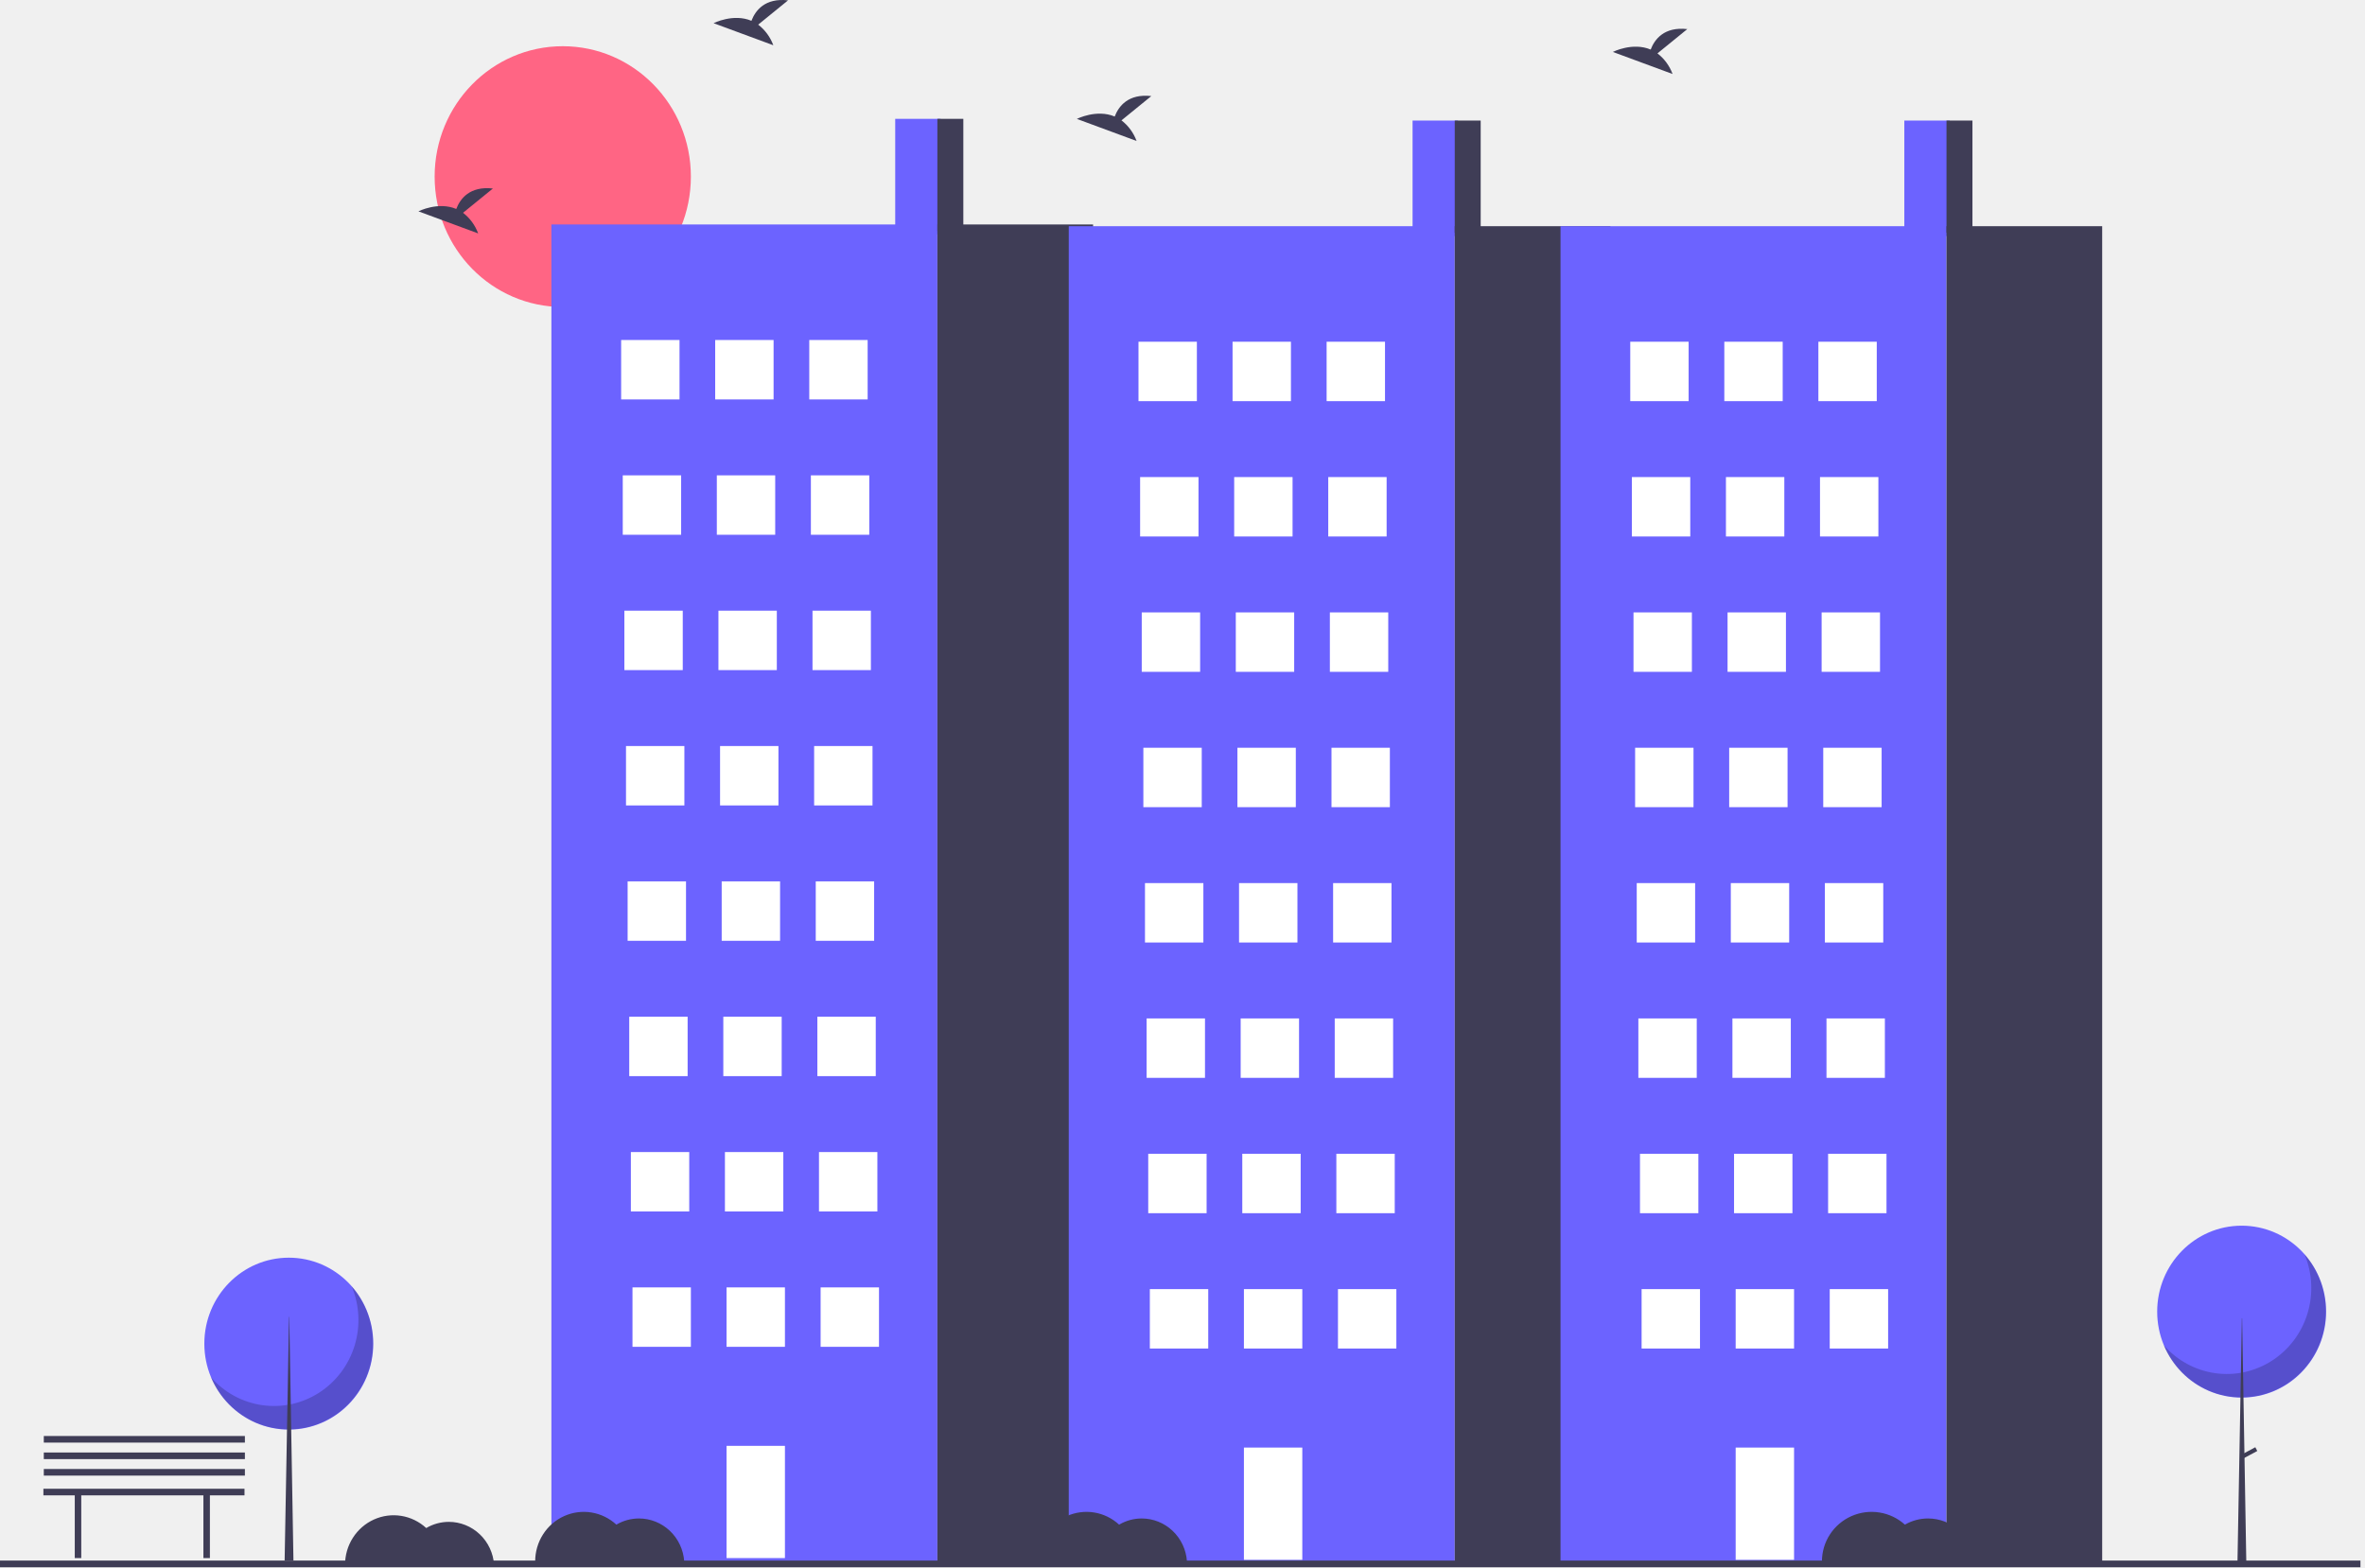
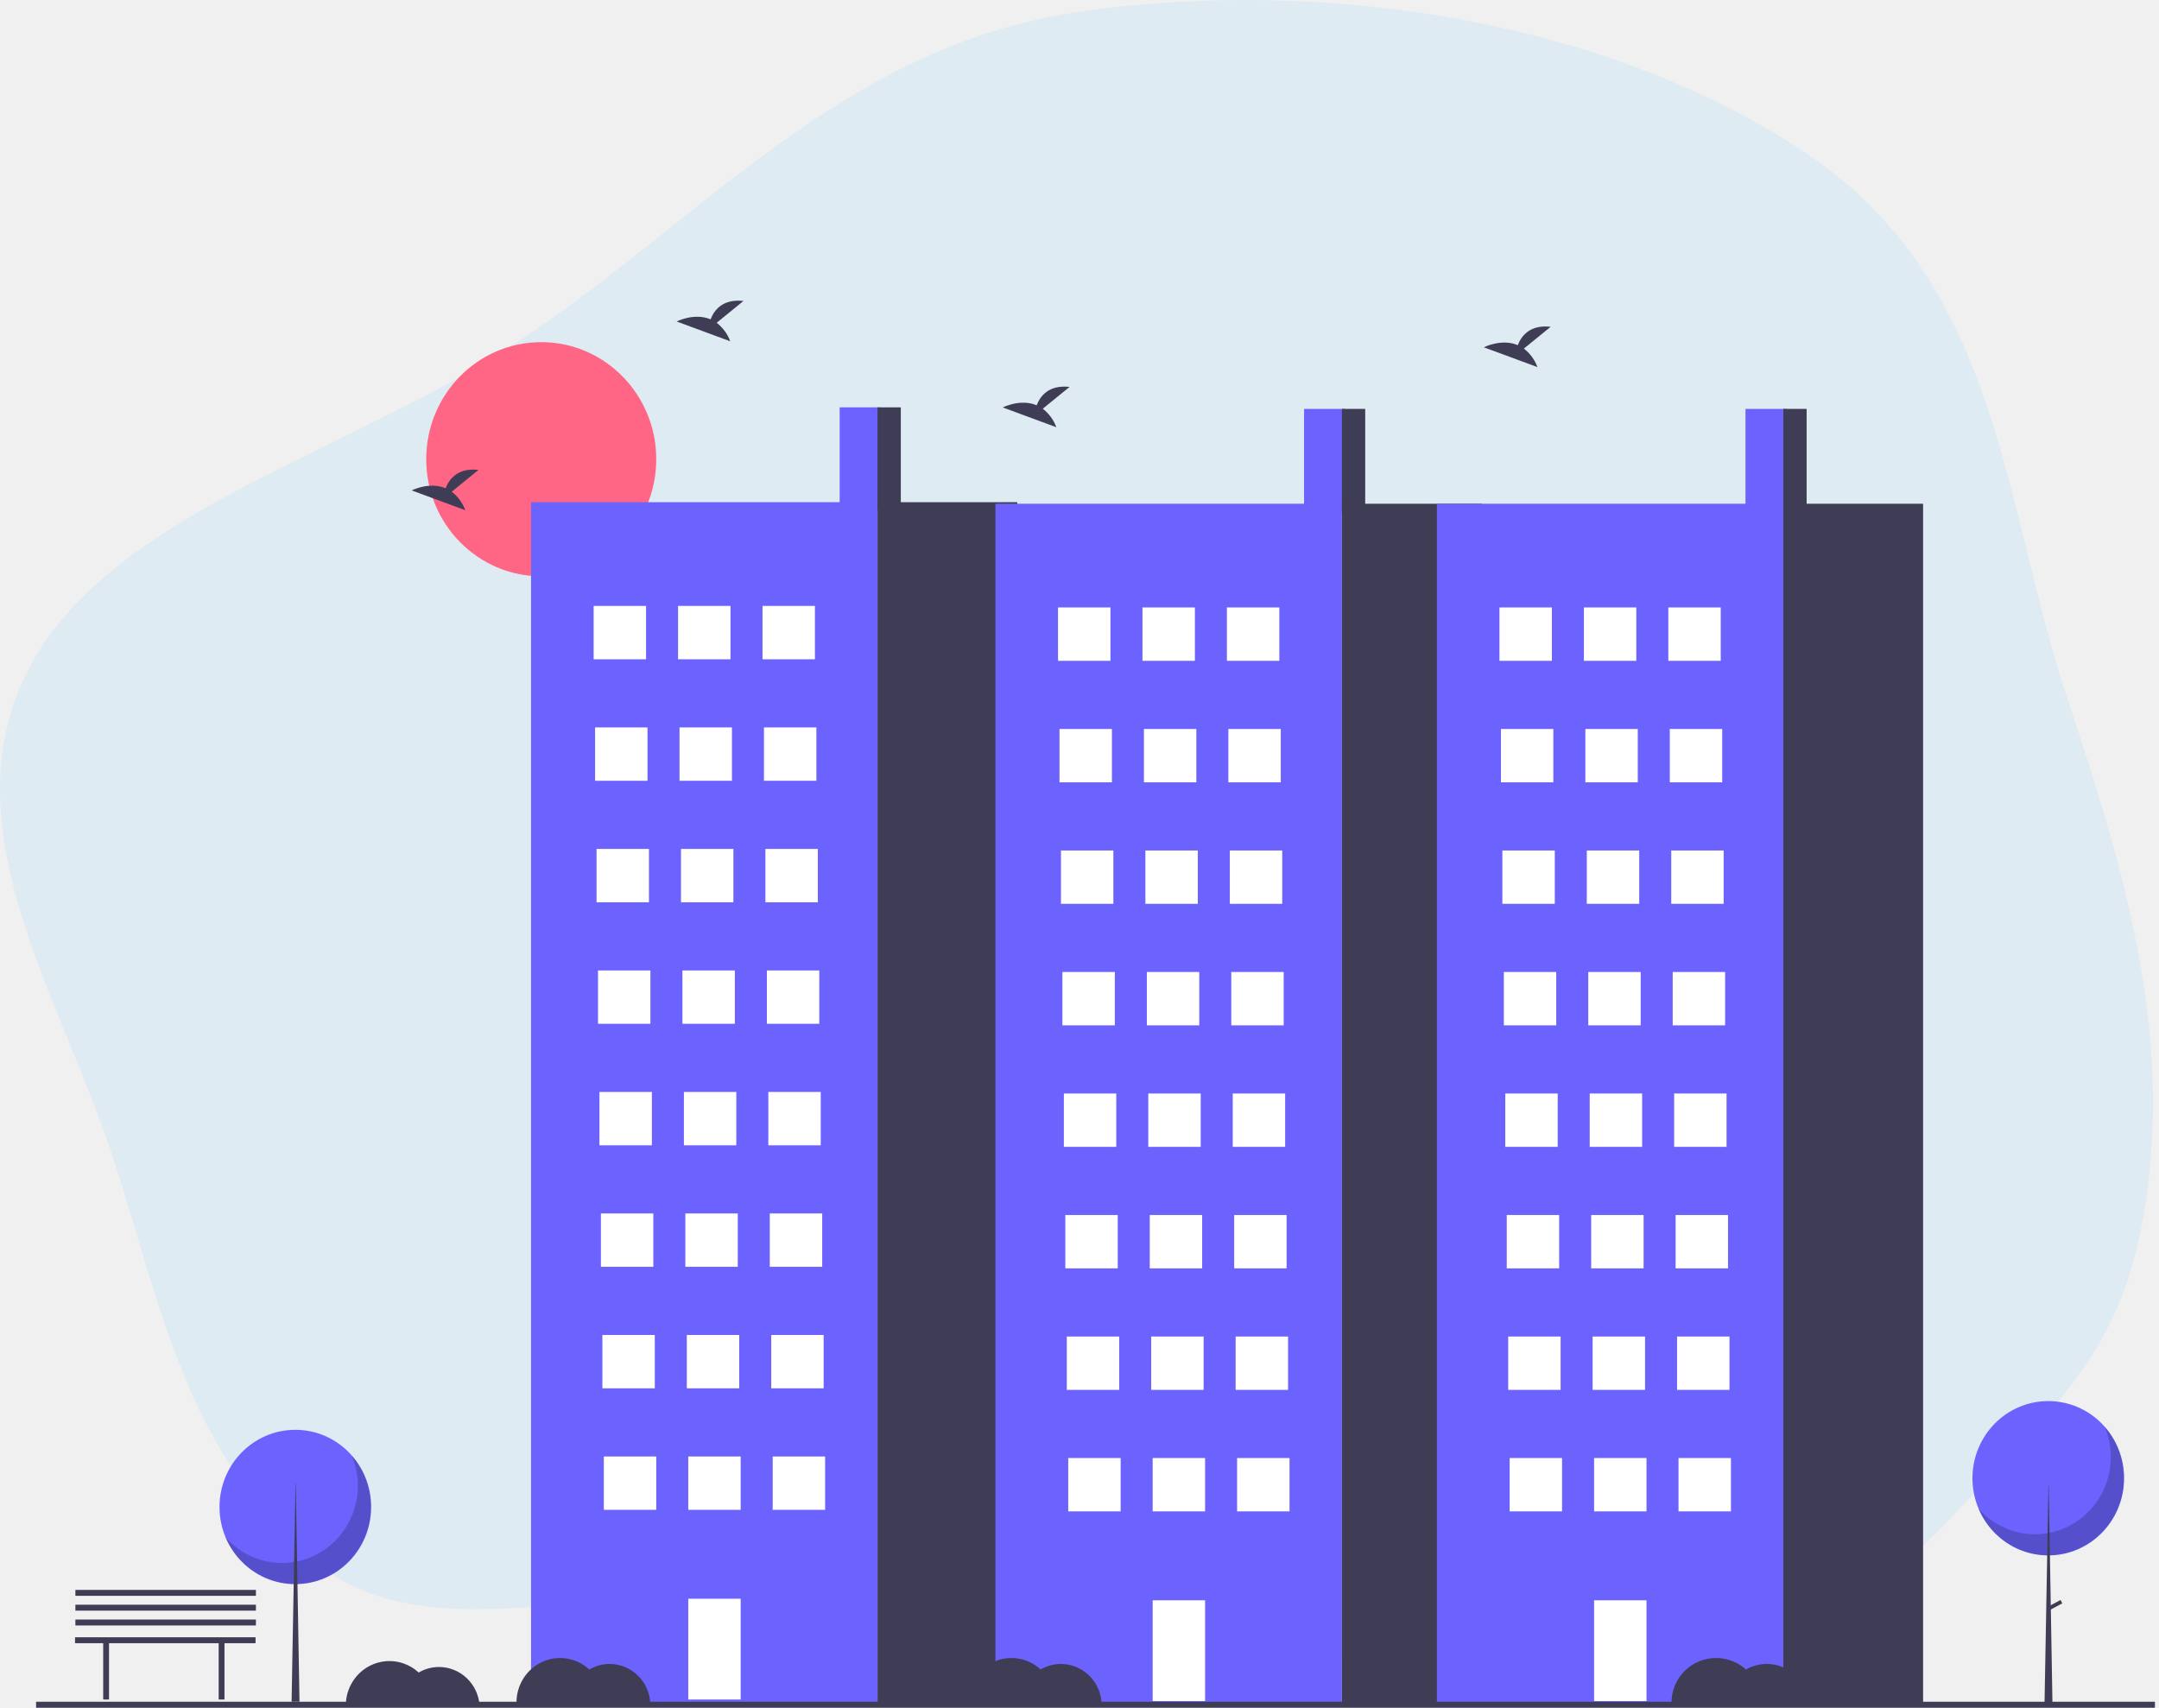
- <svg xmlns="http://www.w3.org/2000/svg" width="353" height="234" viewBox="0 0 353 234" fill="none">
-   <path d="M83.997 45.836C94.558 45.836 103.12 37.12 103.12 26.368C103.12 15.616 94.558 6.9 83.997 6.9C73.435 6.9 64.874 15.616 64.874 26.368C64.874 37.12 73.435 45.836 83.997 45.836Z" fill="#FF6584" />
-   <path d="M140.397 17.743H133.62V34.993H140.397V17.743Z" fill="#6C63FF" />
-   <path d="M139.914 33.514H82.302V233.121H139.914V33.514Z" fill="#6C63FF" />
-   <path d="M163.152 33.514H139.914V233.121H163.152V33.514Z" fill="#3F3D56" />
-   <path d="M101.425 50.764H92.711V59.636H101.425V50.764Z" fill="white" />
-   <path d="M115.465 50.764H106.75V59.636H115.465V50.764Z" fill="white" />
-   <path d="M129.505 50.764H120.791V59.636H129.505V50.764Z" fill="white" />
-   <path d="M101.667 70.971H92.953V79.843H101.667V70.971Z" fill="white" />
-   <path d="M115.707 70.971H106.993V79.843H115.707V70.971Z" fill="white" />
-   <path d="M129.747 70.971H121.032V79.843H129.747V70.971Z" fill="white" />
-   <path d="M101.909 91.178H93.195V100.05H101.909V91.178Z" fill="white" />
-   <path d="M115.949 91.178H107.235V100.05H115.949V91.178Z" fill="white" />
-   <path d="M129.989 91.178H121.274V100.05H129.989V91.178Z" fill="white" />
-   <path d="M102.151 111.386H93.437V120.257H102.151V111.386Z" fill="white" />
-   <path d="M116.191 111.386H107.477V120.257H116.191V111.386Z" fill="white" />
-   <path d="M130.231 111.386H121.517V120.257H130.231V111.386Z" fill="white" />
-   <path d="M102.394 131.593H93.679V140.464H102.394V131.593Z" fill="white" />
-   <path d="M116.433 131.593H107.719V140.464H116.433V131.593Z" fill="white" />
-   <path d="M130.473 131.593H121.759V140.464H130.473V131.593Z" fill="white" />
-   <path d="M102.636 151.8H93.921V160.671H102.636V151.8Z" fill="white" />
-   <path d="M116.675 151.8H107.961V160.671H116.675V151.8Z" fill="white" />
-   <path d="M130.715 151.8H122V160.671H130.715V151.8Z" fill="white" />
-   <path d="M102.877 172.007H94.163V180.878H102.877V172.007Z" fill="white" />
-   <path d="M116.917 172.007H108.203V180.878H116.917V172.007Z" fill="white" />
-   <path d="M130.957 172.007H122.243V180.878H130.957V172.007Z" fill="white" />
-   <path d="M103.12 192.214H94.405V201.086H103.12V192.214Z" fill="white" />
-   <path d="M117.159 192.214H108.445V201.086H117.159V192.214Z" fill="white" />
-   <path d="M117.159 215.871H108.445V232.628H117.159V215.871Z" fill="white" />
-   <path d="M131.199 192.214H122.485V201.086H131.199V192.214Z" fill="white" />
-   <path d="M143.787 17.743H139.914V34.5H143.787V17.743Z" fill="#3F3D56" />
-   <path d="M43.107 213.447C50.07 213.447 55.714 207.701 55.714 200.613C55.714 193.525 50.07 187.778 43.107 187.778C36.144 187.778 30.5 193.525 30.5 200.613C30.5 207.701 36.144 213.447 43.107 213.447Z" fill="#6C63FF" />
-   <path opacity="0.2" d="M52.485 192.04C53.661 194.841 53.82 197.976 52.935 200.885C52.05 203.794 50.177 206.287 47.652 207.92C45.127 209.553 42.113 210.219 39.15 209.798C36.187 209.377 33.468 207.898 31.478 205.624C32.196 207.335 33.272 208.866 34.629 210.112C35.986 211.358 37.594 212.289 39.34 212.839C41.085 213.39 42.928 213.548 44.739 213.302C46.551 213.055 48.288 212.411 49.831 211.414C51.374 210.416 52.685 209.089 53.674 207.524C54.663 205.959 55.306 204.195 55.559 202.352C55.811 200.509 55.667 198.632 55.136 196.852C54.605 195.071 53.701 193.43 52.485 192.04Z" fill="black" />
-   <path d="M43.142 196.613H43.177L43.8 233H42.484L43.142 196.613Z" fill="#3F3D56" />
-   <path d="M334.589 208.669C341.552 208.669 347.196 202.922 347.196 195.834C347.196 188.746 341.552 183 334.589 183C327.627 183 321.982 188.746 321.982 195.834C321.982 202.922 327.627 208.669 334.589 208.669Z" fill="#6C63FF" />
-   <path opacity="0.2" d="M343.967 187.262C345.143 190.062 345.303 193.197 344.417 196.106C343.532 199.015 341.659 201.509 339.134 203.142C336.609 204.775 333.595 205.44 330.633 205.02C327.67 204.599 324.95 203.119 322.96 200.845C323.679 202.556 324.754 204.088 326.111 205.334C327.469 206.58 329.076 207.51 330.822 208.061C332.568 208.612 334.41 208.769 336.222 208.523C338.033 208.277 339.771 207.633 341.314 206.635C342.856 205.638 344.168 204.31 345.157 202.746C346.146 201.181 346.788 199.416 347.041 197.573C347.293 195.73 347.149 193.854 346.618 192.073C346.088 190.293 345.183 188.651 343.967 187.262H343.967Z" fill="black" />
-   <path d="M334.624 196.82H334.659L335.282 233.207H333.966L334.624 196.82Z" fill="#3F3D56" />
-   <path d="M336.92 216.64L336.629 216.078L334.545 217.195L334.836 217.757L336.92 216.64Z" fill="#3F3D56" />
-   <path d="M69.112 31.772L73.569 28.144C70.107 27.755 68.684 29.677 68.102 31.198C65.397 30.055 62.453 31.554 62.453 31.554L71.37 34.849C70.92 33.626 70.137 32.559 69.112 31.772Z" fill="#3F3D56" />
-   <path d="M167.391 17.972L171.847 14.344C168.385 13.955 166.963 15.877 166.38 17.398C163.676 16.255 160.731 17.753 160.731 17.753L169.648 21.049C169.198 19.826 168.415 18.759 167.391 17.972Z" fill="#3F3D56" />
-   <path d="M113.168 3.68L117.625 0.051C114.162 -0.338 112.74 1.584 112.158 3.106C109.453 1.962 106.508 3.461 106.508 3.461L115.425 6.756C114.976 5.533 114.192 4.466 113.168 3.68Z" fill="#3F3D56" />
-   <path d="M36.494 222.278H6.478V223.264H11.159V232.628H12.127V223.264H30.361V232.628H31.329V223.264H36.494V222.278Z" fill="#3F3D56" />
-   <path d="M66.994 227.221C65.809 227.221 64.645 227.539 63.62 228.143C62.578 227.184 61.286 226.553 59.899 226.328C58.512 226.102 57.091 226.292 55.808 226.872C54.525 227.453 53.435 228.401 52.671 229.6C51.906 230.799 51.5 232.199 51.502 233.628H73.748C73.626 231.889 72.862 230.261 71.609 229.072C70.356 227.883 68.707 227.222 66.994 227.221Z" fill="#3F3D56" />
-   <path d="M95.374 226.714C94.189 226.714 93.025 227.032 91.999 227.636C90.958 226.677 89.665 226.046 88.278 225.821C86.892 225.595 85.471 225.785 84.188 226.365C82.904 226.946 81.814 227.894 81.05 229.093C80.286 230.292 79.88 231.692 79.881 233.121H102.127C102.006 231.382 101.242 229.754 99.988 228.565C98.735 227.376 97.086 226.715 95.374 226.714Z" fill="#3F3D56" />
-   <path d="M217.619 18H210.841V35.25H217.619V18Z" fill="#6C63FF" />
-   <path d="M217.135 33.772H159.523V233.378H217.135V33.772Z" fill="#6C63FF" />
-   <path d="M240.373 33.772H217.135V233.378H240.373V33.772Z" fill="#3F3D56" />
-   <path d="M178.646 51.021H169.932V59.893H178.646V51.021Z" fill="white" />
-   <path d="M192.686 51.021H183.972V59.893H192.686V51.021Z" fill="white" />
-   <path d="M206.726 51.021H198.012V59.893H206.726V51.021Z" fill="white" />
-   <path d="M178.889 71.228H170.174V80.1H178.889V71.228Z" fill="white" />
-   <path d="M192.928 71.228H184.214V80.1H192.928V71.228Z" fill="white" />
-   <path d="M206.968 71.228H198.254V80.1H206.968V71.228Z" fill="white" />
-   <path d="M179.131 91.436H170.417V100.307H179.131V91.436Z" fill="white" />
-   <path d="M193.17 91.436H184.456V100.307H193.17V91.436Z" fill="white" />
-   <path d="M207.21 91.436H198.496V100.307H207.21V91.436Z" fill="white" />
-   <path d="M179.373 111.643H170.658V120.514H179.373V111.643Z" fill="white" />
-   <path d="M193.413 111.643H184.698V120.514H193.413V111.643Z" fill="white" />
-   <path d="M207.452 111.643H198.738V120.514H207.452V111.643Z" fill="white" />
-   <path d="M179.615 131.85H170.9V140.721H179.615V131.85Z" fill="white" />
-   <path d="M193.655 131.85H184.94V140.721H193.655V131.85Z" fill="white" />
-   <path d="M207.694 131.85H198.98V140.721H207.694V131.85Z" fill="white" />
-   <path d="M179.857 152.057H171.143V160.928H179.857V152.057Z" fill="white" />
-   <path d="M193.896 152.057H185.182V160.928H193.896V152.057Z" fill="white" />
-   <path d="M207.936 152.057H199.222V160.928H207.936V152.057Z" fill="white" />
-   <path d="M180.099 172.264H171.385V181.136H180.099V172.264Z" fill="white" />
-   <path d="M194.139 172.264H185.424V181.136H194.139V172.264Z" fill="white" />
-   <path d="M208.179 172.264H199.464V181.136H208.179V172.264Z" fill="white" />
-   <path d="M180.341 192.471H171.626V201.343H180.341V192.471Z" fill="white" />
-   <path d="M194.381 192.471H185.667V201.343H194.381V192.471Z" fill="white" />
-   <path d="M194.381 216.128H185.667V232.886H194.381V216.128Z" fill="white" />
-   <path d="M208.42 192.471H199.706V201.343H208.42V192.471Z" fill="white" />
-   <path d="M221.008 18H217.135V34.757H221.008V18Z" fill="#3F3D56" />
-   <path d="M36.553 219.329H6.537V220.315H36.553V219.329Z" fill="#3F3D56" />
-   <path d="M36.553 216.865H6.537V217.851H36.553V216.865Z" fill="#3F3D56" />
-   <path d="M36.553 214.401H6.537V215.386H36.553V214.401Z" fill="#3F3D56" />
-   <path d="M170.414 226.714C169.229 226.714 168.065 227.032 167.039 227.636C165.998 226.677 164.705 226.046 163.319 225.821C161.932 225.595 160.511 225.785 159.227 226.365C157.944 226.946 156.854 227.894 156.09 229.093C155.326 230.292 154.92 231.692 154.921 233.121H177.167C177.046 231.382 176.282 229.754 175.028 228.565C173.775 227.376 172.126 226.715 170.414 226.714Z" fill="#3F3D56" />
-   <path d="M291.019 18H284.241V35.25H291.019V18Z" fill="#6C63FF" />
-   <path d="M290.535 33.772H232.923V233.378H290.535V33.772Z" fill="#6C63FF" />
-   <path d="M313.773 33.772H290.535V233.378H313.773V33.772Z" fill="#3F3D56" />
-   <path d="M252.046 51.021H243.332V59.893H252.046V51.021Z" fill="white" />
-   <path d="M266.086 51.021H257.372V59.893H266.086V51.021Z" fill="white" />
-   <path d="M280.126 51.021H271.412V59.893H280.126V51.021Z" fill="white" />
-   <path d="M252.289 71.228H243.574V80.1H252.289V71.228Z" fill="white" />
-   <path d="M266.328 71.228H257.614V80.1H266.328V71.228Z" fill="white" />
-   <path d="M280.368 71.228H271.654V80.1H280.368V71.228Z" fill="white" />
-   <path d="M252.531 91.436H243.816V100.307H252.531V91.436Z" fill="white" />
-   <path d="M266.57 91.436H257.856V100.307H266.57V91.436Z" fill="white" />
-   <path d="M280.61 91.436H271.896V100.307H280.61V91.436Z" fill="white" />
-   <path d="M252.772 111.643H244.058V120.514H252.772V111.643Z" fill="white" />
-   <path d="M266.812 111.643H258.098V120.514H266.812V111.643Z" fill="white" />
-   <path d="M280.852 111.643H272.138V120.514H280.852V111.643Z" fill="white" />
-   <path d="M253.015 131.85H244.3V140.721H253.015V131.85Z" fill="white" />
-   <path d="M267.054 131.85H258.34V140.721H267.054V131.85Z" fill="white" />
-   <path d="M281.094 131.85H272.38V140.721H281.094V131.85Z" fill="white" />
-   <path d="M253.257 152.057H244.542V160.928H253.257V152.057Z" fill="white" />
-   <path d="M267.297 152.057H258.582V160.928H267.297V152.057Z" fill="white" />
-   <path d="M281.336 152.057H272.622V160.928H281.336V152.057Z" fill="white" />
-   <path d="M253.499 172.264H244.785V181.136H253.499V172.264Z" fill="white" />
-   <path d="M267.539 172.264H258.824V181.136H267.539V172.264Z" fill="white" />
-   <path d="M281.578 172.264H272.864V181.136H281.578V172.264Z" fill="white" />
-   <path d="M253.741 192.471H245.026V201.343H253.741V192.471Z" fill="white" />
-   <path d="M267.781 192.471H259.066V201.343H267.781V192.471Z" fill="white" />
-   <path d="M267.781 216.128H259.066V232.886H267.781V216.128Z" fill="white" />
-   <path d="M281.821 192.471H273.106V201.343H281.821V192.471Z" fill="white" />
-   <path d="M294.408 18H290.535V34.757H294.408V18Z" fill="#3F3D56" />
-   <path d="M352.321 233H0V234H352.321V233Z" fill="#3F3D56" />
-   <path d="M247.391 7.972L251.847 4.344C248.385 3.955 246.963 5.877 246.38 7.398C243.676 6.255 240.731 7.754 240.731 7.754L249.648 11.049C249.198 9.826 248.415 8.759 247.391 7.972Z" fill="#3F3D56" />
-   <path d="M287.774 226.714C286.563 226.714 285.374 227.032 284.326 227.636C283.262 226.677 281.941 226.046 280.524 225.821C279.107 225.595 277.655 225.785 276.344 226.365C275.033 226.946 273.919 227.894 273.138 229.093C272.357 230.292 271.942 231.692 271.944 233.121H294.674C294.55 231.382 293.77 229.754 292.489 228.565C291.209 227.376 289.524 226.715 287.774 226.714Z" fill="#3F3D56" />
+ <svg xmlns="http://www.w3.org/2000/svg" width="359" height="284" viewBox="0 0 359 284" fill="none">
+   <path fill-rule="evenodd" clip-rule="evenodd" d="M179.025 2.032C221.233 -4.232 269.312 4.027 301.428 26.252C332.646 47.857 333.22 84.513 343.7 115.993C352.388 142.095 360.182 167.642 357.442 194.521C354.554 222.85 344.898 230.662 323.282 253.559C300.772 277.404 273.645 271.901 235.811 274.731C198.871 277.495 173.167 279.915 139.322 268.063C110.986 258.139 73.894 277.459 52.572 259.862C30.883 241.964 26.614 216.328 18.794 192.485C10.046 165.816 -8.227 138.153 4.197 112.383C16.756 86.335 55.578 76.138 83.336 58.617C115.093 38.572 138.867 7.991 179.025 2.032Z" fill="#CCE6F4" fill-opacity="0.5" />
+   <path d="M89.997 95.836C100.558 95.836 109.12 87.12 109.12 76.368C109.12 65.616 100.558 56.9 89.997 56.9C79.435 56.9 70.874 65.616 70.874 76.368C70.874 87.12 79.435 95.836 89.997 95.836Z" fill="#FF6584" />
+   <path d="M146.397 67.743H139.62V84.993H146.397V67.743Z" fill="#6C63FF" />
+   <path d="M145.914 83.514H88.302V283.121H145.914V83.514Z" fill="#6C63FF" />
+   <path d="M169.152 83.514H145.914V283.121H169.152V83.514Z" fill="#3F3D56" />
+   <path d="M107.425 100.764H98.711V109.636H107.425V100.764Z" fill="white" />
+   <path d="M121.465 100.764H112.75V109.636H121.465V100.764Z" fill="white" />
+   <path d="M135.505 100.764H126.791V109.636H135.505V100.764Z" fill="white" />
+   <path d="M107.667 120.971H98.953V129.843H107.667V120.971Z" fill="white" />
+   <path d="M121.707 120.971H112.993V129.843H121.707V120.971Z" fill="white" />
+   <path d="M135.747 120.971H127.032V129.843H135.747V120.971Z" fill="white" />
+   <path d="M107.909 141.178H99.195V150.05H107.909V141.178Z" fill="white" />
+   <path d="M121.949 141.178H113.235V150.05H121.949V141.178Z" fill="white" />
+   <path d="M135.989 141.178H127.274V150.05H135.989V141.178Z" fill="white" />
+   <path d="M108.151 161.386H99.437V170.257H108.151V161.386Z" fill="white" />
+   <path d="M122.191 161.386H113.477V170.257H122.191V161.386Z" fill="white" />
+   <path d="M136.231 161.386H127.517V170.257H136.231V161.386Z" fill="white" />
+   <path d="M108.394 181.593H99.679V190.464H108.394V181.593Z" fill="white" />
+   <path d="M122.433 181.593H113.719V190.464H122.433V181.593Z" fill="white" />
+   <path d="M136.473 181.593H127.759V190.464H136.473V181.593Z" fill="white" />
+   <path d="M108.635 201.8H99.921V210.671H108.635V201.8Z" fill="white" />
+   <path d="M122.675 201.8H113.961V210.671H122.675V201.8Z" fill="white" />
+   <path d="M136.715 201.8H128V210.671H136.715V201.8Z" fill="white" />
+   <path d="M108.877 222.007H100.163V230.878H108.877V222.007Z" fill="white" />
+   <path d="M122.917 222.007H114.203V230.878H122.917V222.007Z" fill="white" />
+   <path d="M136.957 222.007H128.243V230.878H136.957V222.007Z" fill="white" />
+   <path d="M109.12 242.214H100.405V251.086H109.12V242.214Z" fill="white" />
+   <path d="M123.159 242.214H114.445V251.086H123.159V242.214Z" fill="white" />
+   <path d="M123.159 265.871H114.445V282.628H123.159V265.871Z" fill="white" />
+   <path d="M137.199 242.214H128.485V251.086H137.199V242.214Z" fill="white" />
+   <path d="M149.787 67.743H145.914V84.5H149.787V67.743Z" fill="#3F3D56" />
+   <path d="M49.107 263.447C56.07 263.447 61.714 257.701 61.714 250.613C61.714 243.525 56.07 237.778 49.107 237.778C42.144 237.778 36.5 243.525 36.5 250.613C36.5 257.701 42.144 263.447 49.107 263.447Z" fill="#6C63FF" />
+   <path opacity="0.2" d="M58.485 242.04C59.661 244.841 59.82 247.976 58.935 250.885C58.05 253.794 56.177 256.287 53.652 257.92C51.127 259.553 48.113 260.219 45.15 259.798C42.187 259.377 39.468 257.898 37.478 255.624C38.196 257.335 39.272 258.866 40.629 260.112C41.986 261.358 43.594 262.289 45.34 262.839C47.085 263.39 48.928 263.548 50.739 263.302C52.551 263.055 54.288 262.411 55.831 261.414C57.374 260.416 58.685 259.089 59.674 257.524C60.663 255.959 61.306 254.195 61.559 252.352C61.811 250.509 61.667 248.632 61.136 246.852C60.605 245.071 59.701 243.43 58.485 242.04Z" fill="black" />
+   <path d="M49.142 246.613H49.177L49.8 283H48.484L49.142 246.613Z" fill="#3F3D56" />
+   <path d="M340.589 258.669C347.552 258.669 353.196 252.922 353.196 245.834C353.196 238.746 347.552 233 340.589 233C333.627 233 327.982 238.746 327.982 245.834C327.982 252.922 333.627 258.669 340.589 258.669Z" fill="#6C63FF" />
+   <path opacity="0.2" d="M349.967 237.262C351.143 240.062 351.303 243.197 350.417 246.106C349.532 249.015 347.659 251.509 345.134 253.142C342.609 254.775 339.595 255.44 336.633 255.02C333.67 254.599 330.95 253.119 328.96 250.845C329.679 252.556 330.754 254.088 332.111 255.334C333.469 256.58 335.076 257.51 336.822 258.061C338.568 258.612 340.41 258.769 342.222 258.523C344.033 258.277 345.771 257.633 347.314 256.635C348.856 255.638 350.168 254.31 351.157 252.746C352.146 251.181 352.788 249.416 353.041 247.573C353.293 245.73 353.149 243.854 352.618 242.073C352.088 240.293 351.183 238.651 349.967 237.262H349.967Z" fill="black" />
+   <path d="M340.624 246.82H340.659L341.282 283.207H339.966L340.624 246.82Z" fill="#3F3D56" />
+   <path d="M342.92 266.64L342.629 266.078L340.545 267.195L340.836 267.757L342.92 266.64Z" fill="#3F3D56" />
+   <path d="M75.112 81.772L79.569 78.144C76.107 77.755 74.684 79.677 74.102 81.198C71.397 80.055 68.453 81.554 68.453 81.554L77.37 84.849C76.92 83.626 76.137 82.559 75.112 81.772Z" fill="#3F3D56" />
+   <path d="M173.391 67.972L177.847 64.344C174.385 63.955 172.963 65.877 172.38 67.399C169.676 66.255 166.731 67.754 166.731 67.754L175.648 71.049C175.198 69.826 174.415 68.759 173.391 67.972Z" fill="#3F3D56" />
+   <path d="M119.168 53.68L123.625 50.051C120.162 49.662 118.74 51.584 118.158 53.106C115.453 51.962 112.508 53.461 112.508 53.461L121.425 56.756C120.976 55.533 120.192 54.466 119.168 53.68Z" fill="#3F3D56" />
+   <path d="M42.494 272.278H12.478V273.264H17.159V282.628H18.127V273.264H36.361V282.628H37.329V273.264H42.494V272.278Z" fill="#3F3D56" />
+   <path d="M72.994 277.221C71.809 277.221 70.645 277.539 69.62 278.143C68.578 277.184 67.286 276.553 65.899 276.328C64.512 276.102 63.091 276.292 61.808 276.872C60.525 277.453 59.435 278.401 58.671 279.6C57.906 280.799 57.5 282.199 57.502 283.628H79.748C79.626 281.889 78.862 280.261 77.609 279.072C76.356 277.883 74.707 277.222 72.994 277.221Z" fill="#3F3D56" />
+   <path d="M101.373 276.714C100.189 276.714 99.025 277.032 97.999 277.635C96.958 276.677 95.665 276.046 94.278 275.821C92.892 275.595 91.471 275.784 90.188 276.365C88.904 276.946 87.814 277.894 87.05 279.093C86.286 280.292 85.88 281.692 85.881 283.121H108.127C108.006 281.382 107.242 279.754 105.988 278.565C104.735 277.376 103.086 276.715 101.373 276.714Z" fill="#3F3D56" />
+   <path d="M223.619 68H216.841V85.25H223.619V68Z" fill="#6C63FF" />
+   <path d="M223.135 83.772H165.523V283.378H223.135V83.772Z" fill="#6C63FF" />
+   <path d="M246.373 83.772H223.135V283.378H246.373V83.772Z" fill="#3F3D56" />
+   <path d="M184.646 101.021H175.932V109.893H184.646V101.021Z" fill="white" />
+   <path d="M198.686 101.021H189.972V109.893H198.686V101.021Z" fill="white" />
+   <path d="M212.726 101.021H204.012V109.893H212.726V101.021Z" fill="white" />
+   <path d="M184.889 121.229H176.174V130.1H184.889V121.229Z" fill="white" />
+   <path d="M198.928 121.229H190.214V130.1H198.928V121.229Z" fill="white" />
+   <path d="M212.968 121.229H204.254V130.1H212.968V121.229Z" fill="white" />
+   <path d="M185.131 141.436H176.417V150.307H185.131V141.436Z" fill="white" />
+   <path d="M199.17 141.436H190.456V150.307H199.17V141.436Z" fill="white" />
+   <path d="M213.21 141.436H204.496V150.307H213.21V141.436Z" fill="white" />
+   <path d="M185.373 161.643H176.658V170.514H185.373V161.643Z" fill="white" />
+   <path d="M199.413 161.643H190.698V170.514H199.413V161.643Z" fill="white" />
+   <path d="M213.452 161.643H204.738V170.514H213.452V161.643Z" fill="white" />
+   <path d="M185.615 181.85H176.9V190.721H185.615V181.85Z" fill="white" />
+   <path d="M199.655 181.85H190.94V190.721H199.655V181.85Z" fill="white" />
+   <path d="M213.694 181.85H204.98V190.721H213.694V181.85Z" fill="white" />
+   <path d="M185.857 202.057H177.143V210.928H185.857V202.057Z" fill="white" />
+   <path d="M199.896 202.057H191.182V210.928H199.896V202.057Z" fill="white" />
+   <path d="M213.936 202.057H205.222V210.928H213.936V202.057Z" fill="white" />
+   <path d="M186.099 222.264H177.385V231.136H186.099V222.264Z" fill="white" />
+   <path d="M200.139 222.264H191.424V231.136H200.139V222.264Z" fill="white" />
+   <path d="M214.178 222.264H205.464V231.136H214.178V222.264Z" fill="white" />
+   <path d="M186.341 242.471H177.626V251.343H186.341V242.471Z" fill="white" />
+   <path d="M200.381 242.471H191.667V251.343H200.381V242.471Z" fill="white" />
+   <path d="M200.381 266.128H191.667V282.886H200.381V266.128Z" fill="white" />
+   <path d="M214.421 242.471H205.706V251.343H214.421V242.471Z" fill="white" />
+   <path d="M227.008 68H223.135V84.757H227.008V68Z" fill="#3F3D56" />
+   <path d="M42.553 269.329H12.537V270.315H42.553V269.329Z" fill="#3F3D56" />
+   <path d="M42.553 266.865H12.537V267.851H42.553V266.865Z" fill="#3F3D56" />
+   <path d="M42.553 264.401H12.537V265.386H42.553V264.401Z" fill="#3F3D56" />
+   <path d="M176.414 276.714C175.229 276.714 174.065 277.032 173.039 277.635C171.998 276.677 170.705 276.046 169.319 275.821C167.932 275.595 166.511 275.784 165.227 276.365C163.944 276.946 162.854 277.894 162.09 279.093C161.326 280.292 160.92 281.692 160.921 283.121H183.167C183.046 281.382 182.282 279.754 181.028 278.565C179.775 277.376 178.126 276.715 176.414 276.714Z" fill="#3F3D56" />
+   <path d="M297.019 68H290.241V85.25H297.019V68Z" fill="#6C63FF" />
+   <path d="M296.535 83.772H238.924V283.378H296.535V83.772Z" fill="#6C63FF" />
+   <path d="M319.773 83.772H296.535V283.378H319.773V83.772Z" fill="#3F3D56" />
+   <path d="M258.047 101.021H249.332V109.893H258.047V101.021Z" fill="white" />
+   <path d="M272.086 101.021H263.372V109.893H272.086V101.021Z" fill="white" />
+   <path d="M286.126 101.021H277.412V109.893H286.126V101.021Z" fill="white" />
+   <path d="M258.289 121.229H249.574V130.1H258.289V121.229Z" fill="white" />
+   <path d="M272.329 121.229H263.614V130.1H272.329V121.229Z" fill="white" />
+   <path d="M286.368 121.229H277.654V130.1H286.368V121.229Z" fill="white" />
+   <path d="M258.531 141.436H249.816V150.307H258.531V141.436Z" fill="white" />
+   <path d="M272.571 141.436H263.856V150.307H272.571V141.436Z" fill="white" />
+   <path d="M286.61 141.436H277.896V150.307H286.61V141.436Z" fill="white" />
+   <path d="M258.773 161.643H250.059V170.514H258.773V161.643Z" fill="white" />
+   <path d="M272.813 161.643H264.098V170.514H272.813V161.643Z" fill="white" />
+   <path d="M286.853 161.643H278.138V170.514H286.853V161.643Z" fill="white" />
+   <path d="M259.015 181.85H250.301V190.721H259.015V181.85Z" fill="white" />
+   <path d="M273.055 181.85H264.34V190.721H273.055V181.85Z" fill="white" />
+   <path d="M287.094 181.85H278.38V190.721H287.094V181.85Z" fill="white" />
+   <path d="M259.257 202.057H250.543V210.928H259.257V202.057Z" fill="white" />
+   <path d="M273.297 202.057H264.583V210.928H273.297V202.057Z" fill="white" />
+   <path d="M287.336 202.057H278.622V210.928H287.336V202.057Z" fill="white" />
+   <path d="M259.499 222.264H250.785V231.136H259.499V222.264Z" fill="white" />
+   <path d="M273.539 222.264H264.824V231.136H273.539V222.264Z" fill="white" />
+   <path d="M287.579 222.264H278.864V231.136H287.579V222.264Z" fill="white" />
+   <path d="M259.741 242.471H251.027V251.343H259.741V242.471Z" fill="white" />
+   <path d="M273.781 242.471H265.067V251.343H273.781V242.471Z" fill="white" />
+   <path d="M273.781 266.128H265.067V282.886H273.781V266.128Z" fill="white" />
+   <path d="M287.821 242.471H279.106V251.343H287.821V242.471Z" fill="white" />
+   <path d="M300.408 68H296.535V84.757H300.408V68Z" fill="#3F3D56" />
+   <path d="M358.321 283H6V284H358.321V283Z" fill="#3F3D56" />
+   <path d="M253.391 57.972L257.847 54.344C254.385 53.955 252.963 55.877 252.38 57.399C249.676 56.255 246.731 57.754 246.731 57.754L255.648 61.049C255.198 59.826 254.415 58.759 253.391 57.972Z" fill="#3F3D56" />
+   <path d="M293.774 276.714C292.563 276.714 291.374 277.032 290.326 277.635C289.262 276.677 287.941 276.046 286.524 275.821C285.107 275.595 283.655 275.784 282.344 276.365C281.033 276.946 279.919 277.894 279.138 279.093C278.357 280.292 277.942 281.692 277.944 283.121H300.674C300.55 281.382 299.77 279.754 298.489 278.565C297.209 277.376 295.524 276.715 293.774 276.714Z" fill="#3F3D56" />
</svg>
